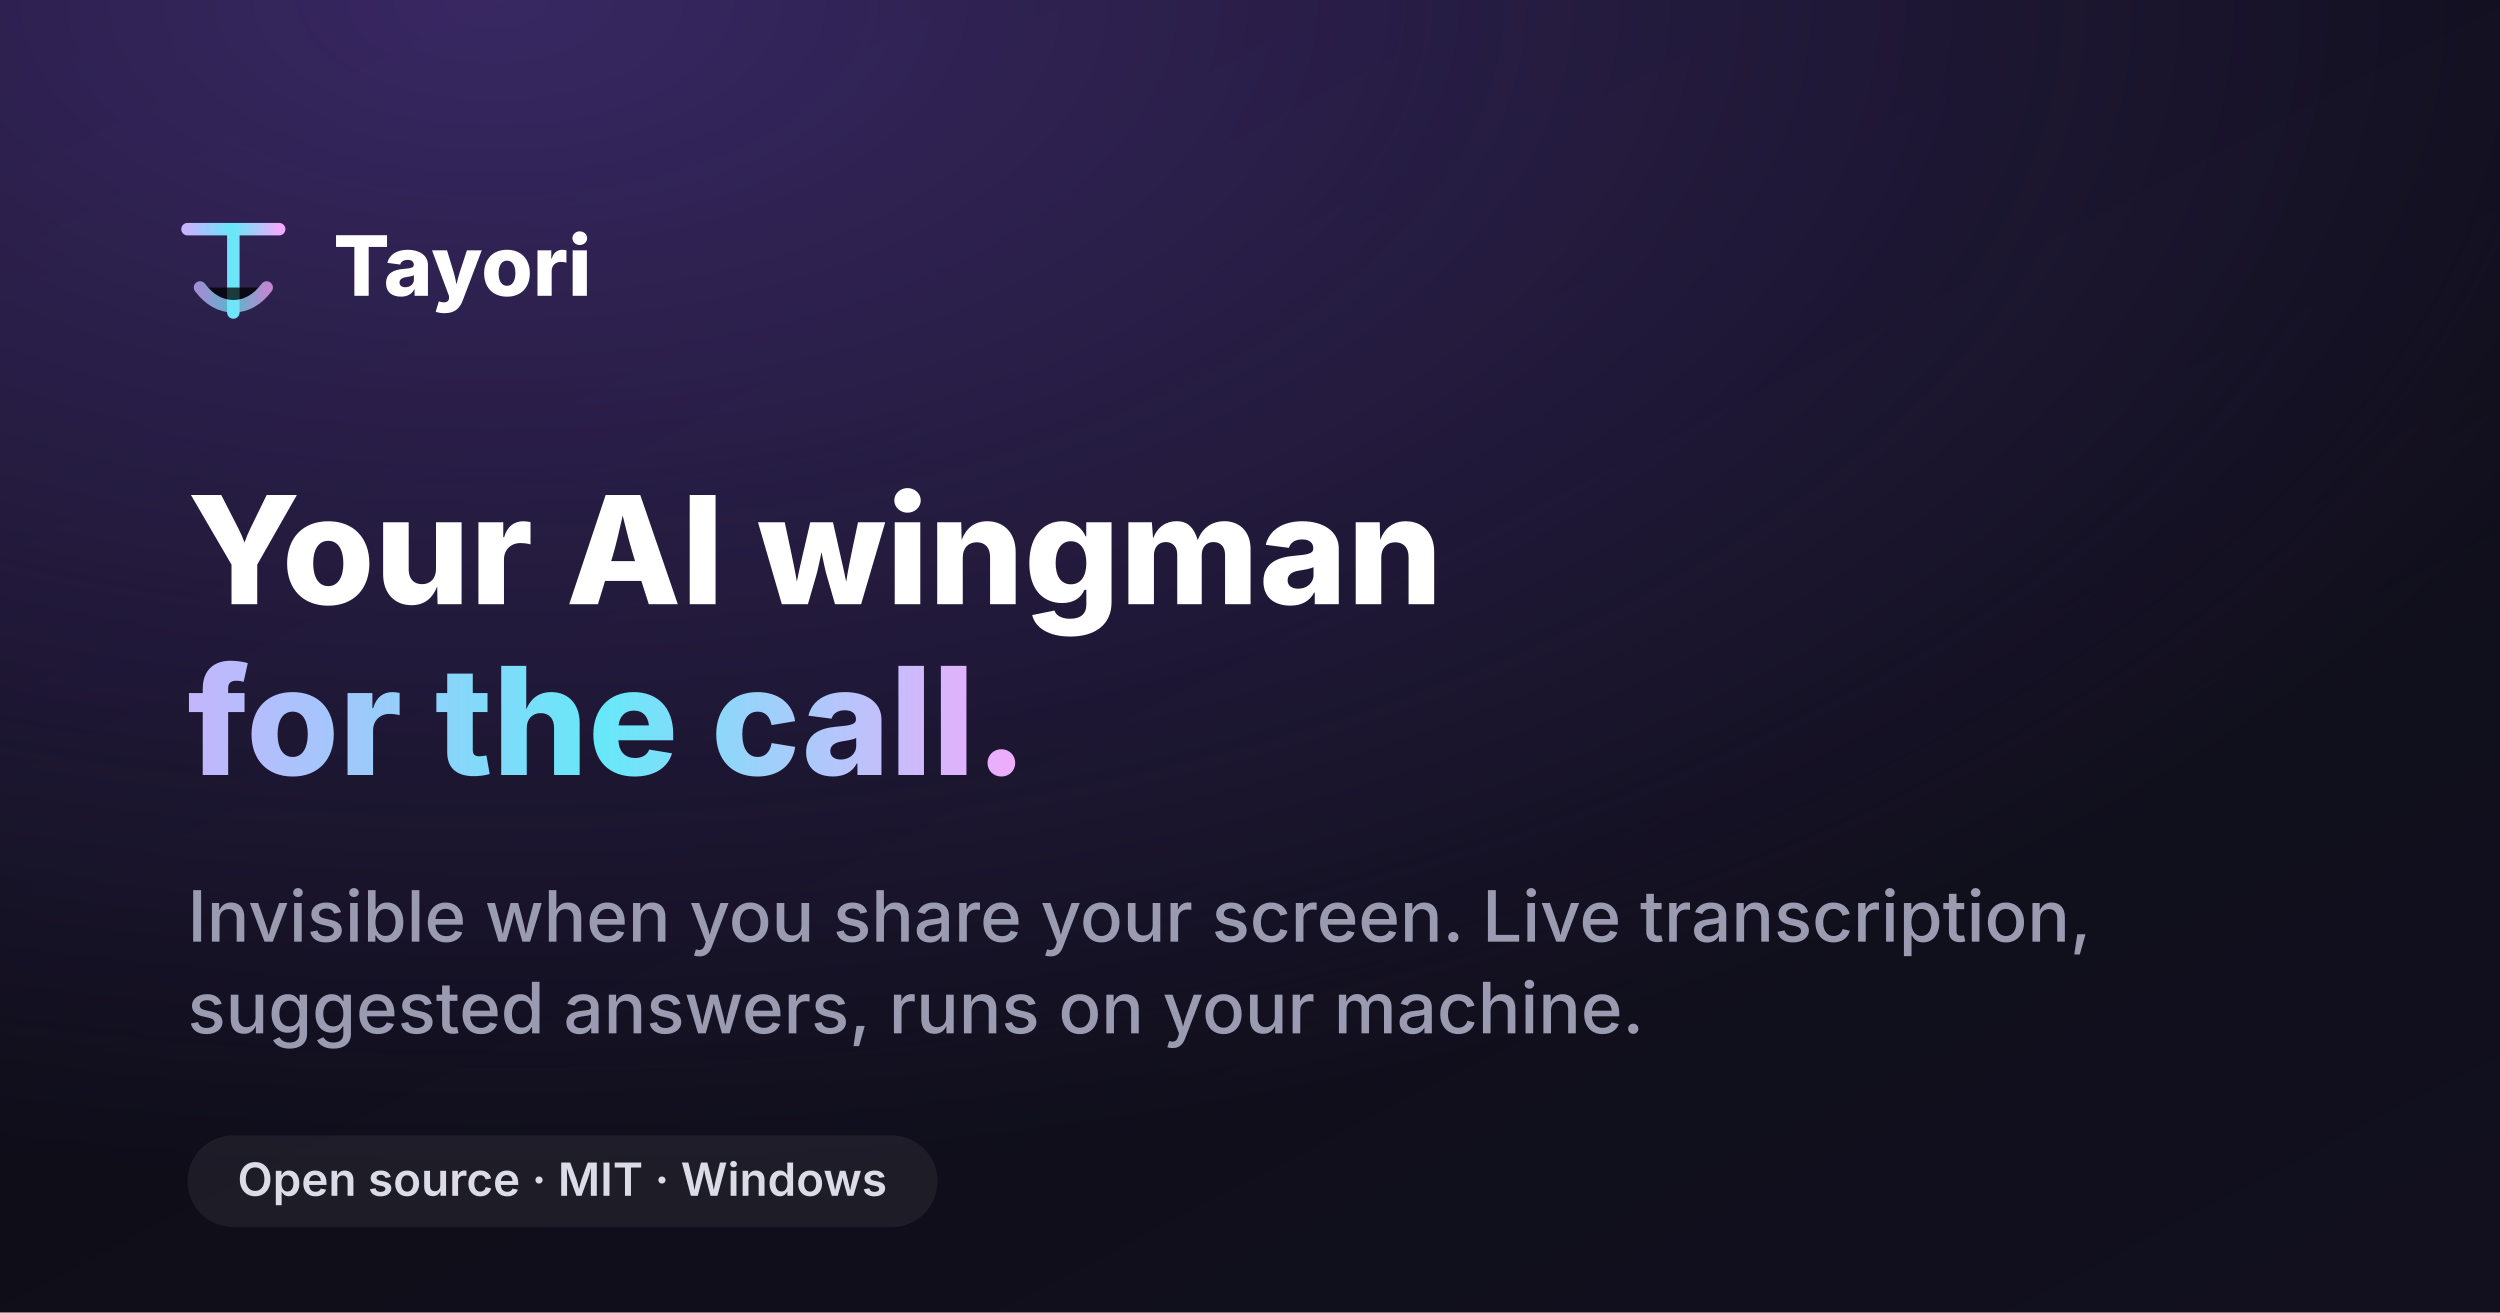
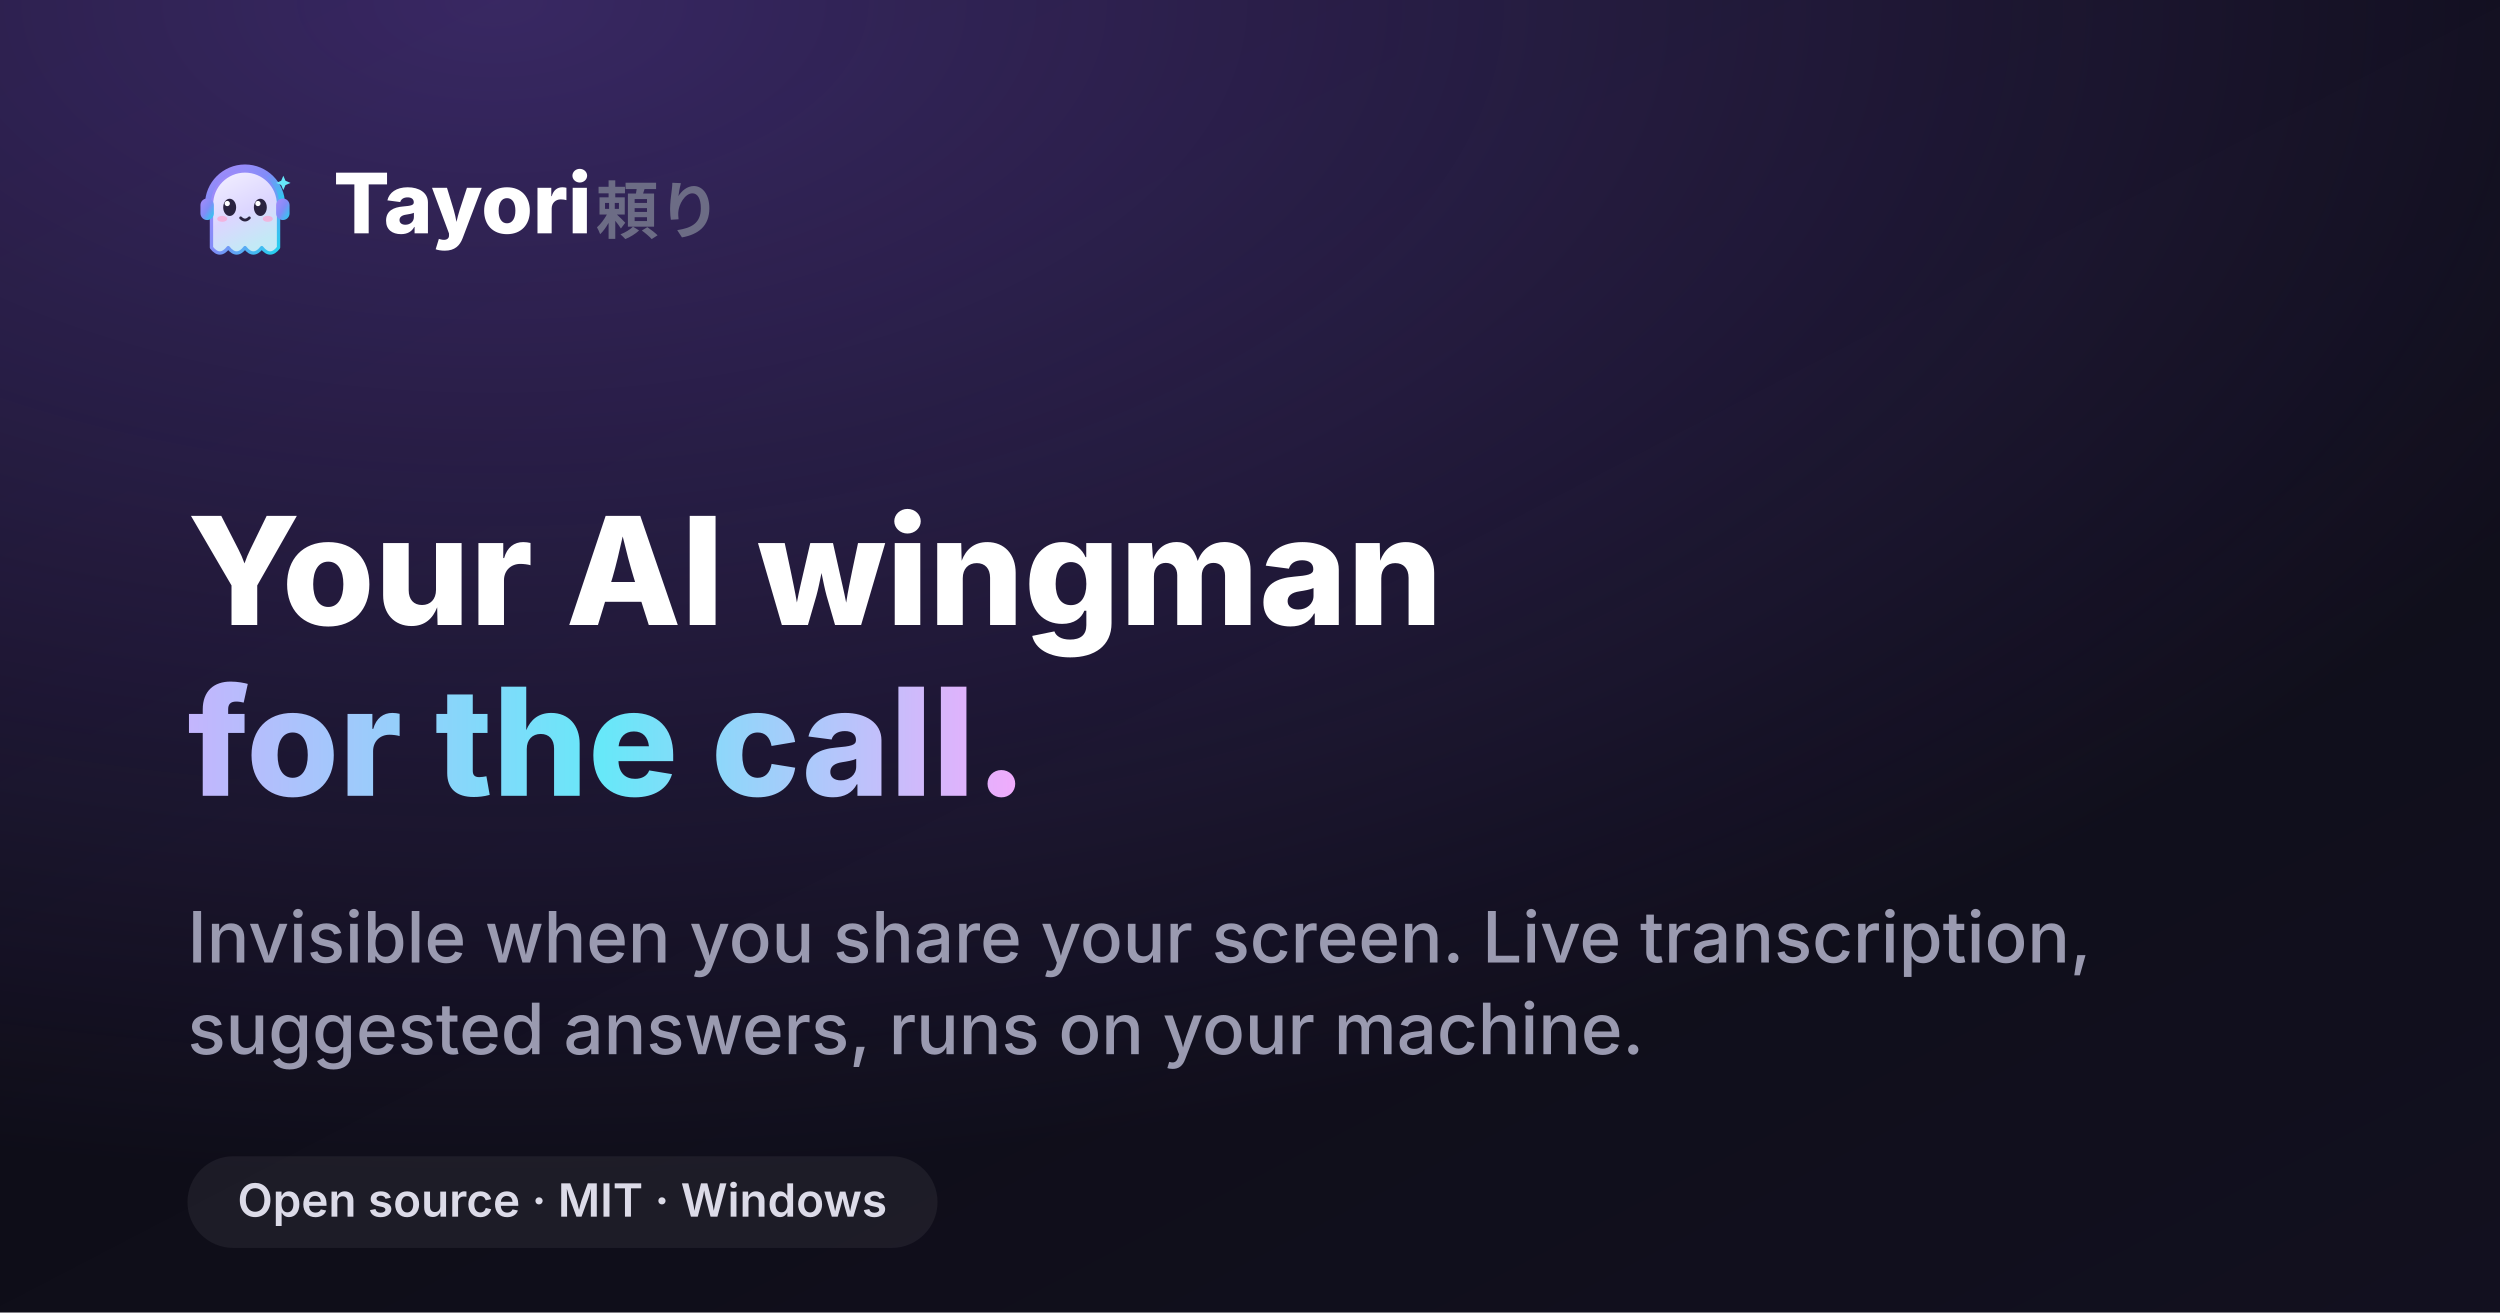
<svg xmlns="http://www.w3.org/2000/svg" viewBox="0 0 1200 630" font-family="Inter, sans-serif">
  <defs>
    <linearGradient id="bg" x1="0" y1="0" x2="1" y2="1">
      <stop offset="0" stop-color="#0b0b12" />
      <stop offset="1" stop-color="#12101f" />
    </linearGradient>
    <linearGradient id="grad" x1="0" y1="0" x2="1" y2="0">
      <stop offset="0" stop-color="#c4b5fd" />
      <stop offset="0.5" stop-color="#67e8f9" />
      <stop offset="1" stop-color="#f0abfc" />
    </linearGradient>
+     <linearGradient id="mb" x1="0" y1="0" x2="0.4" y2="1">
+       <stop offset="0" stop-color="#f4f1ff" />
+       <stop offset="0.6" stop-color="#dcd6ff" />
+       <stop offset="1" stop-color="#c3e9f6" />
+     </linearGradient>
+     <linearGradient id="mg" x1="0" y1="0" x2="1" y2="1">
+       <stop offset="0" stop-color="#a78bfa" />
+       <stop offset="0.5" stop-color="#818cf8" />
+       <stop offset="1" stop-color="#22d3ee" />
+     </linearGradient>
    <radialGradient id="glow" cx="0.2" cy="0" r="0.9">
      <stop offset="0" stop-color="#8b5cf6" stop-opacity="0.35" />
      <stop offset="1" stop-color="#8b5cf6" stop-opacity="0" />
    </radialGradient>
  </defs>
  <rect width="1200" height="630" fill="url(#bg)" />
  <rect width="1200" height="630" fill="url(#glow)" />
-   <g transform="translate(90 90)">
-     <path d="M0 20h44M22 20v40" stroke="url(#grad)" stroke-width="6" stroke-linecap="round" />
-     <path d="M6 48c4.5 6 10 9 16 9s11.5-3 16-9" stroke="url(#grad)" stroke-width="6" stroke-linecap="round" opacity="0.75" />
-     <text x="70" y="52" fill="#ffffff" font-size="40" font-weight="800">Tayori</text>
+   <g transform="translate(90 74) scale(1.15)">
+     <path d="M10 39 L10 21 C10 13.3 16.3 7 24 7 C31.7 7 38 13.3 38 21 L38 39 Q34.5 43.5 31 39 Q27.5 43.5 24 39 Q20.5 43.5 17 39 Q13.5 43.5 10 39 Z" fill="url(#mb)" stroke="url(#mg)" stroke-width="1.4" stroke-linejoin="round" />
+     <path d="M8.5 21 A15.5 15.5 0 0 1 39.5 21" fill="none" stroke="url(#mg)" stroke-width="2.4" stroke-linecap="round" />
+     <rect x="5.4" y="18.5" width="5.6" height="9" rx="2.8" fill="url(#mg)" />
+     <rect x="37" y="18.5" width="5.6" height="9" rx="2.8" fill="url(#mg)" />
+     <ellipse cx="14.5" cy="27" rx="2.1" ry="1.25" fill="#f9a8d4" opacity="0.75" />
+     <ellipse cx="33.5" cy="27" rx="2.1" ry="1.25" fill="#f9a8d4" opacity="0.75" />
+     <ellipse cx="17.6" cy="22.2" rx="2.7" ry="3.6" fill="#2a2340" />
+     <ellipse cx="30.4" cy="22.2" rx="2.7" ry="3.6" fill="#2a2340" />
+     <circle cx="16.6" cy="20.6" r="1.1" fill="#fff" />
+     <circle cx="29.4" cy="20.6" r="1.1" fill="#fff" />
+     <path d="M22.2 26.6 Q24 28.4 25.8 26.6" fill="none" stroke="#2a2340" stroke-width="1.2" stroke-linecap="round" />
+     <path d="M40 9 l0.9 2.1 2.1 0.9 -2.1 0.9 -0.9 2.1 -0.9 -2.1 -2.1 -0.9 2.1 -0.9 Z" fill="#67e8f9" />
  </g>
-   <text x="90" y="290" fill="#ffffff" font-size="72" font-weight="800">Your AI wingman</text>
-   <text x="90" y="372" fill="url(#grad)" font-size="72" font-weight="800">for the call.</text>
-   <text x="90" y="452" fill="#9a9ab0" font-size="34" font-weight="500">Invisible when you share your screen. Live transcription,</text>
-   <text x="90" y="496" fill="#9a9ab0" font-size="34" font-weight="500">suggested answers, runs on your machine.</text>
-   <g transform="translate(90 545)">
+   <text x="160" y="112" fill="#ffffff" font-size="40" font-weight="800">Tayori</text>
+   <text x="286" y="112" fill="#6c6c85" font-size="30" font-weight="600">頼り</text>
+   <text x="90" y="300" fill="#ffffff" font-size="72" font-weight="800">Your AI wingman</text>
+   <text x="90" y="382" fill="url(#grad)" font-size="72" font-weight="800">for the call.</text>
+   <text x="90" y="462" fill="#9a9ab0" font-size="34" font-weight="500">Invisible when you share your screen. Live transcription,</text>
+   <text x="90" y="506" fill="#9a9ab0" font-size="34" font-weight="500">suggested answers, runs on your machine.</text>
+   <g transform="translate(90 555)">
    <rect width="360" height="44" rx="22" fill="#ffffff" opacity="0.06" />
    <text x="24" y="29" fill="#dcdbe8" font-size="22" font-weight="600">Open source · MIT · Windows</text>
  </g>
</svg>
